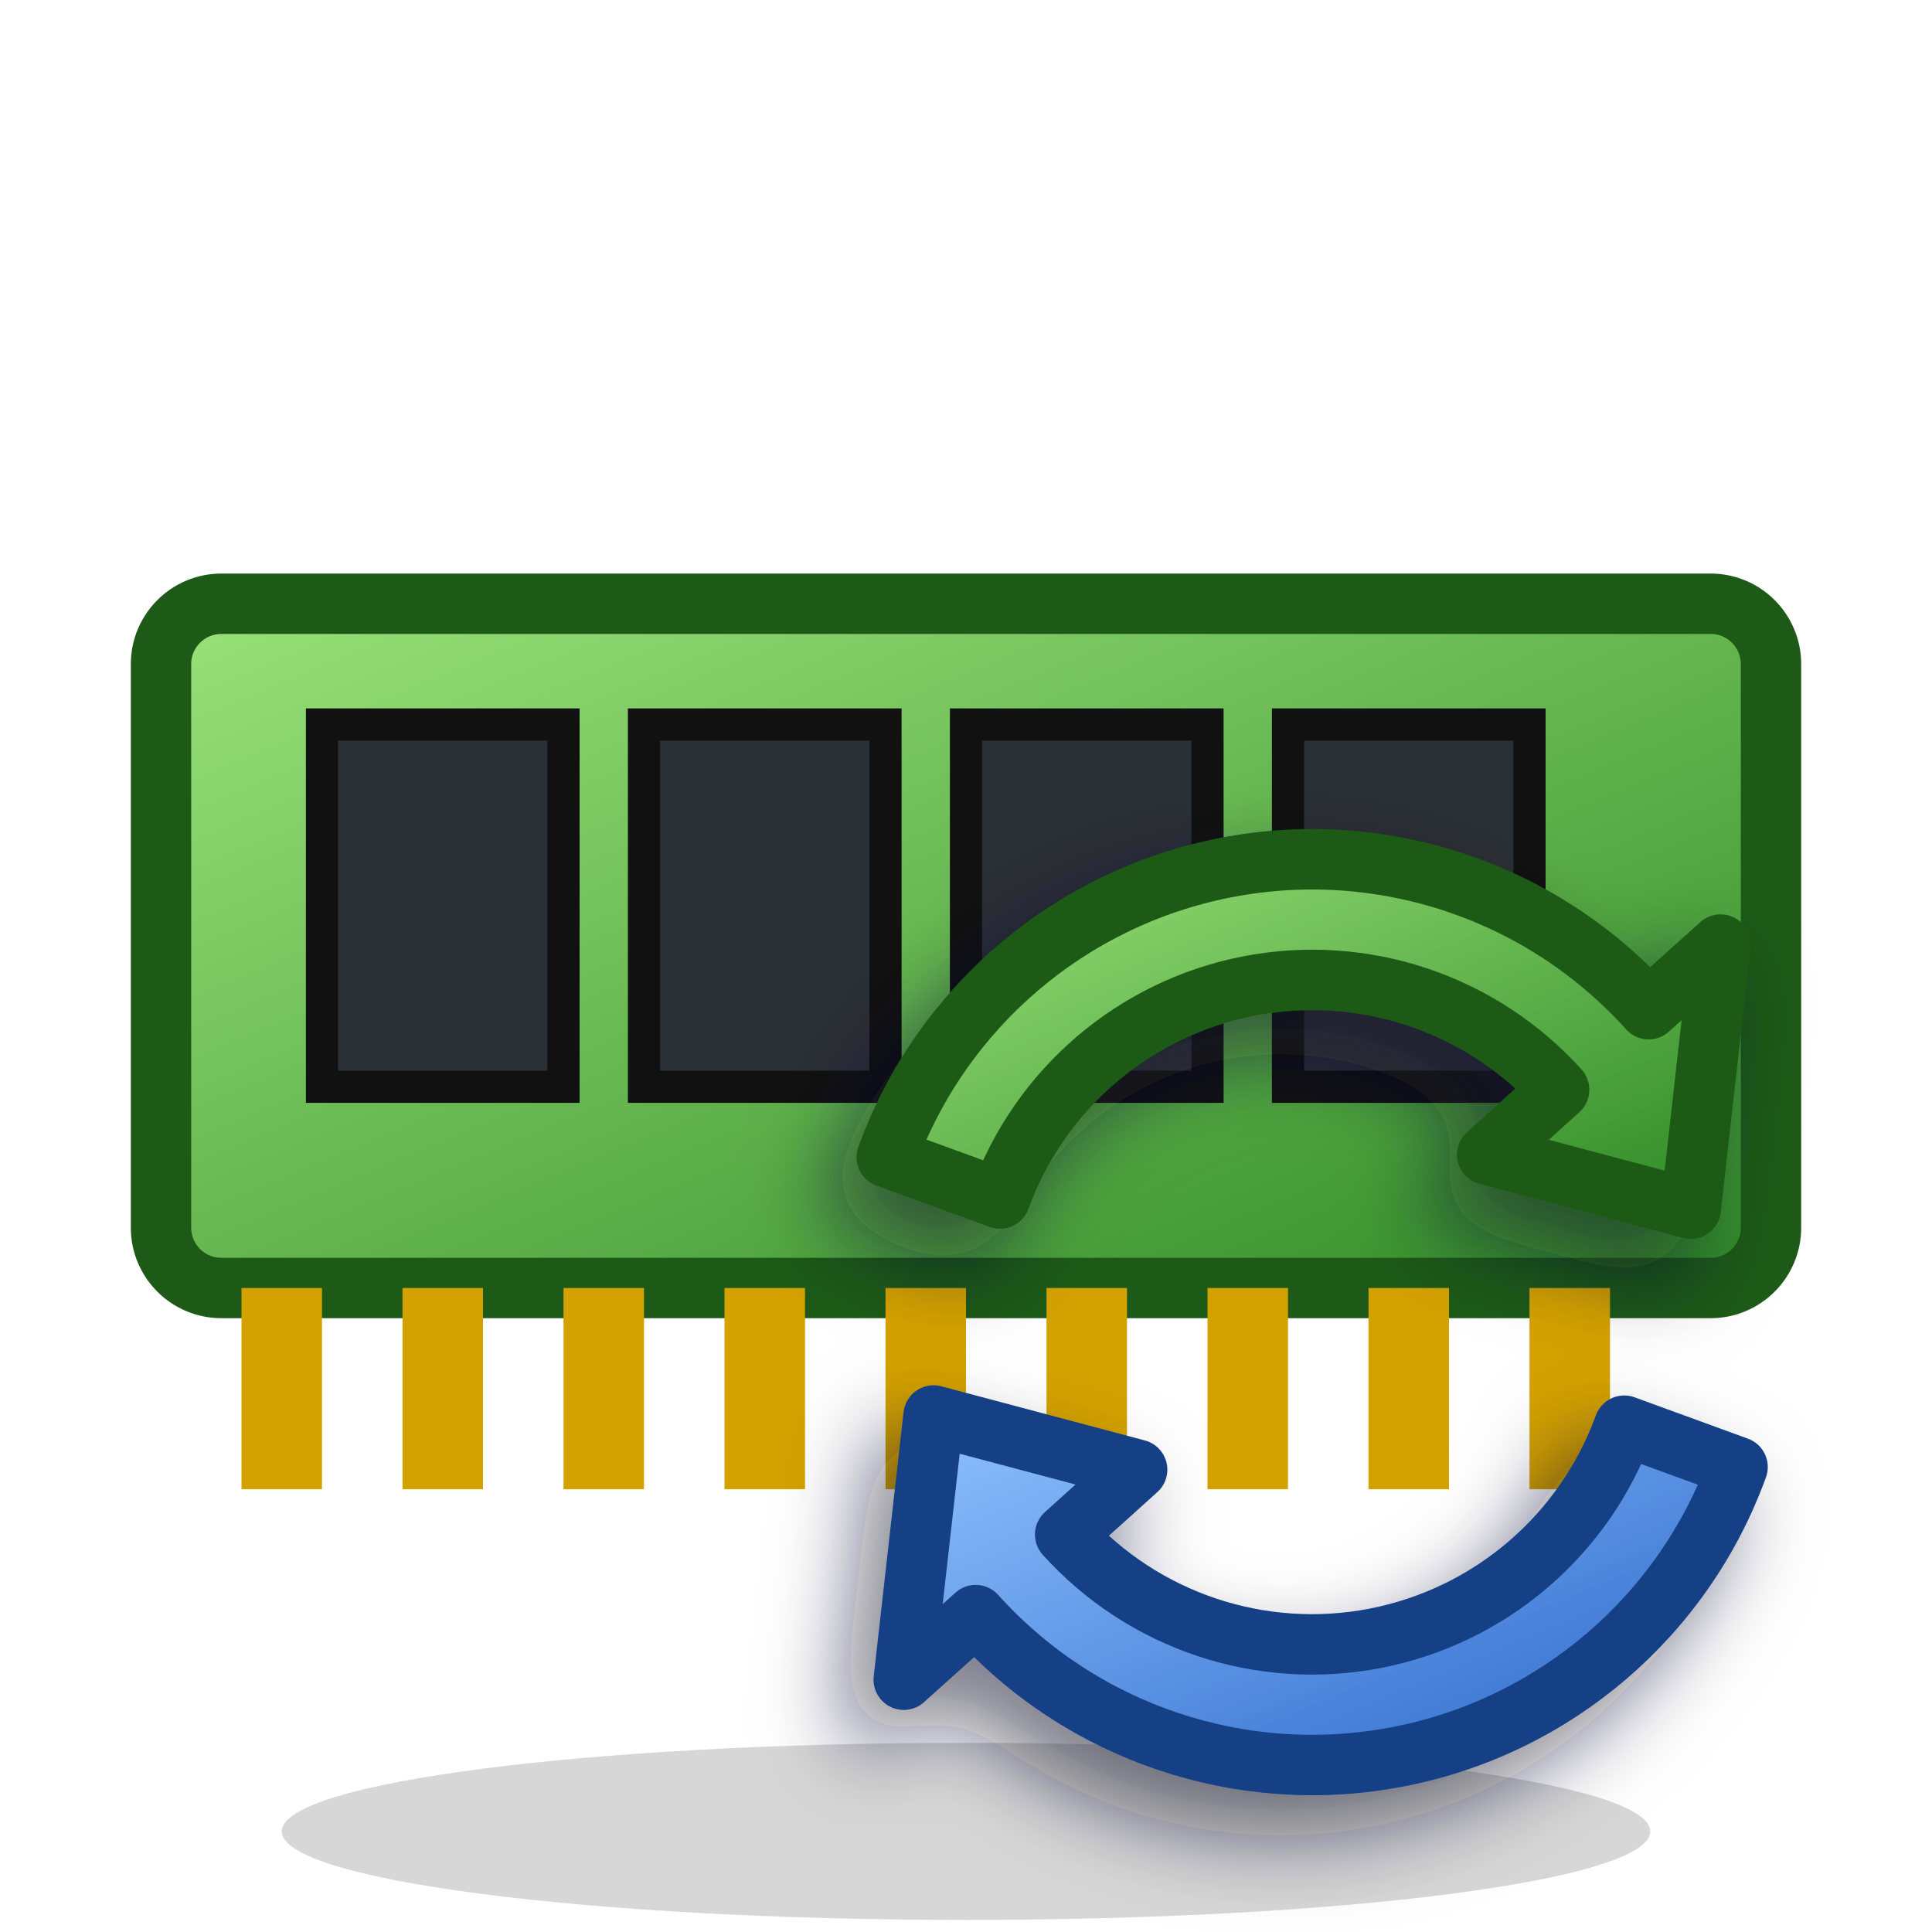
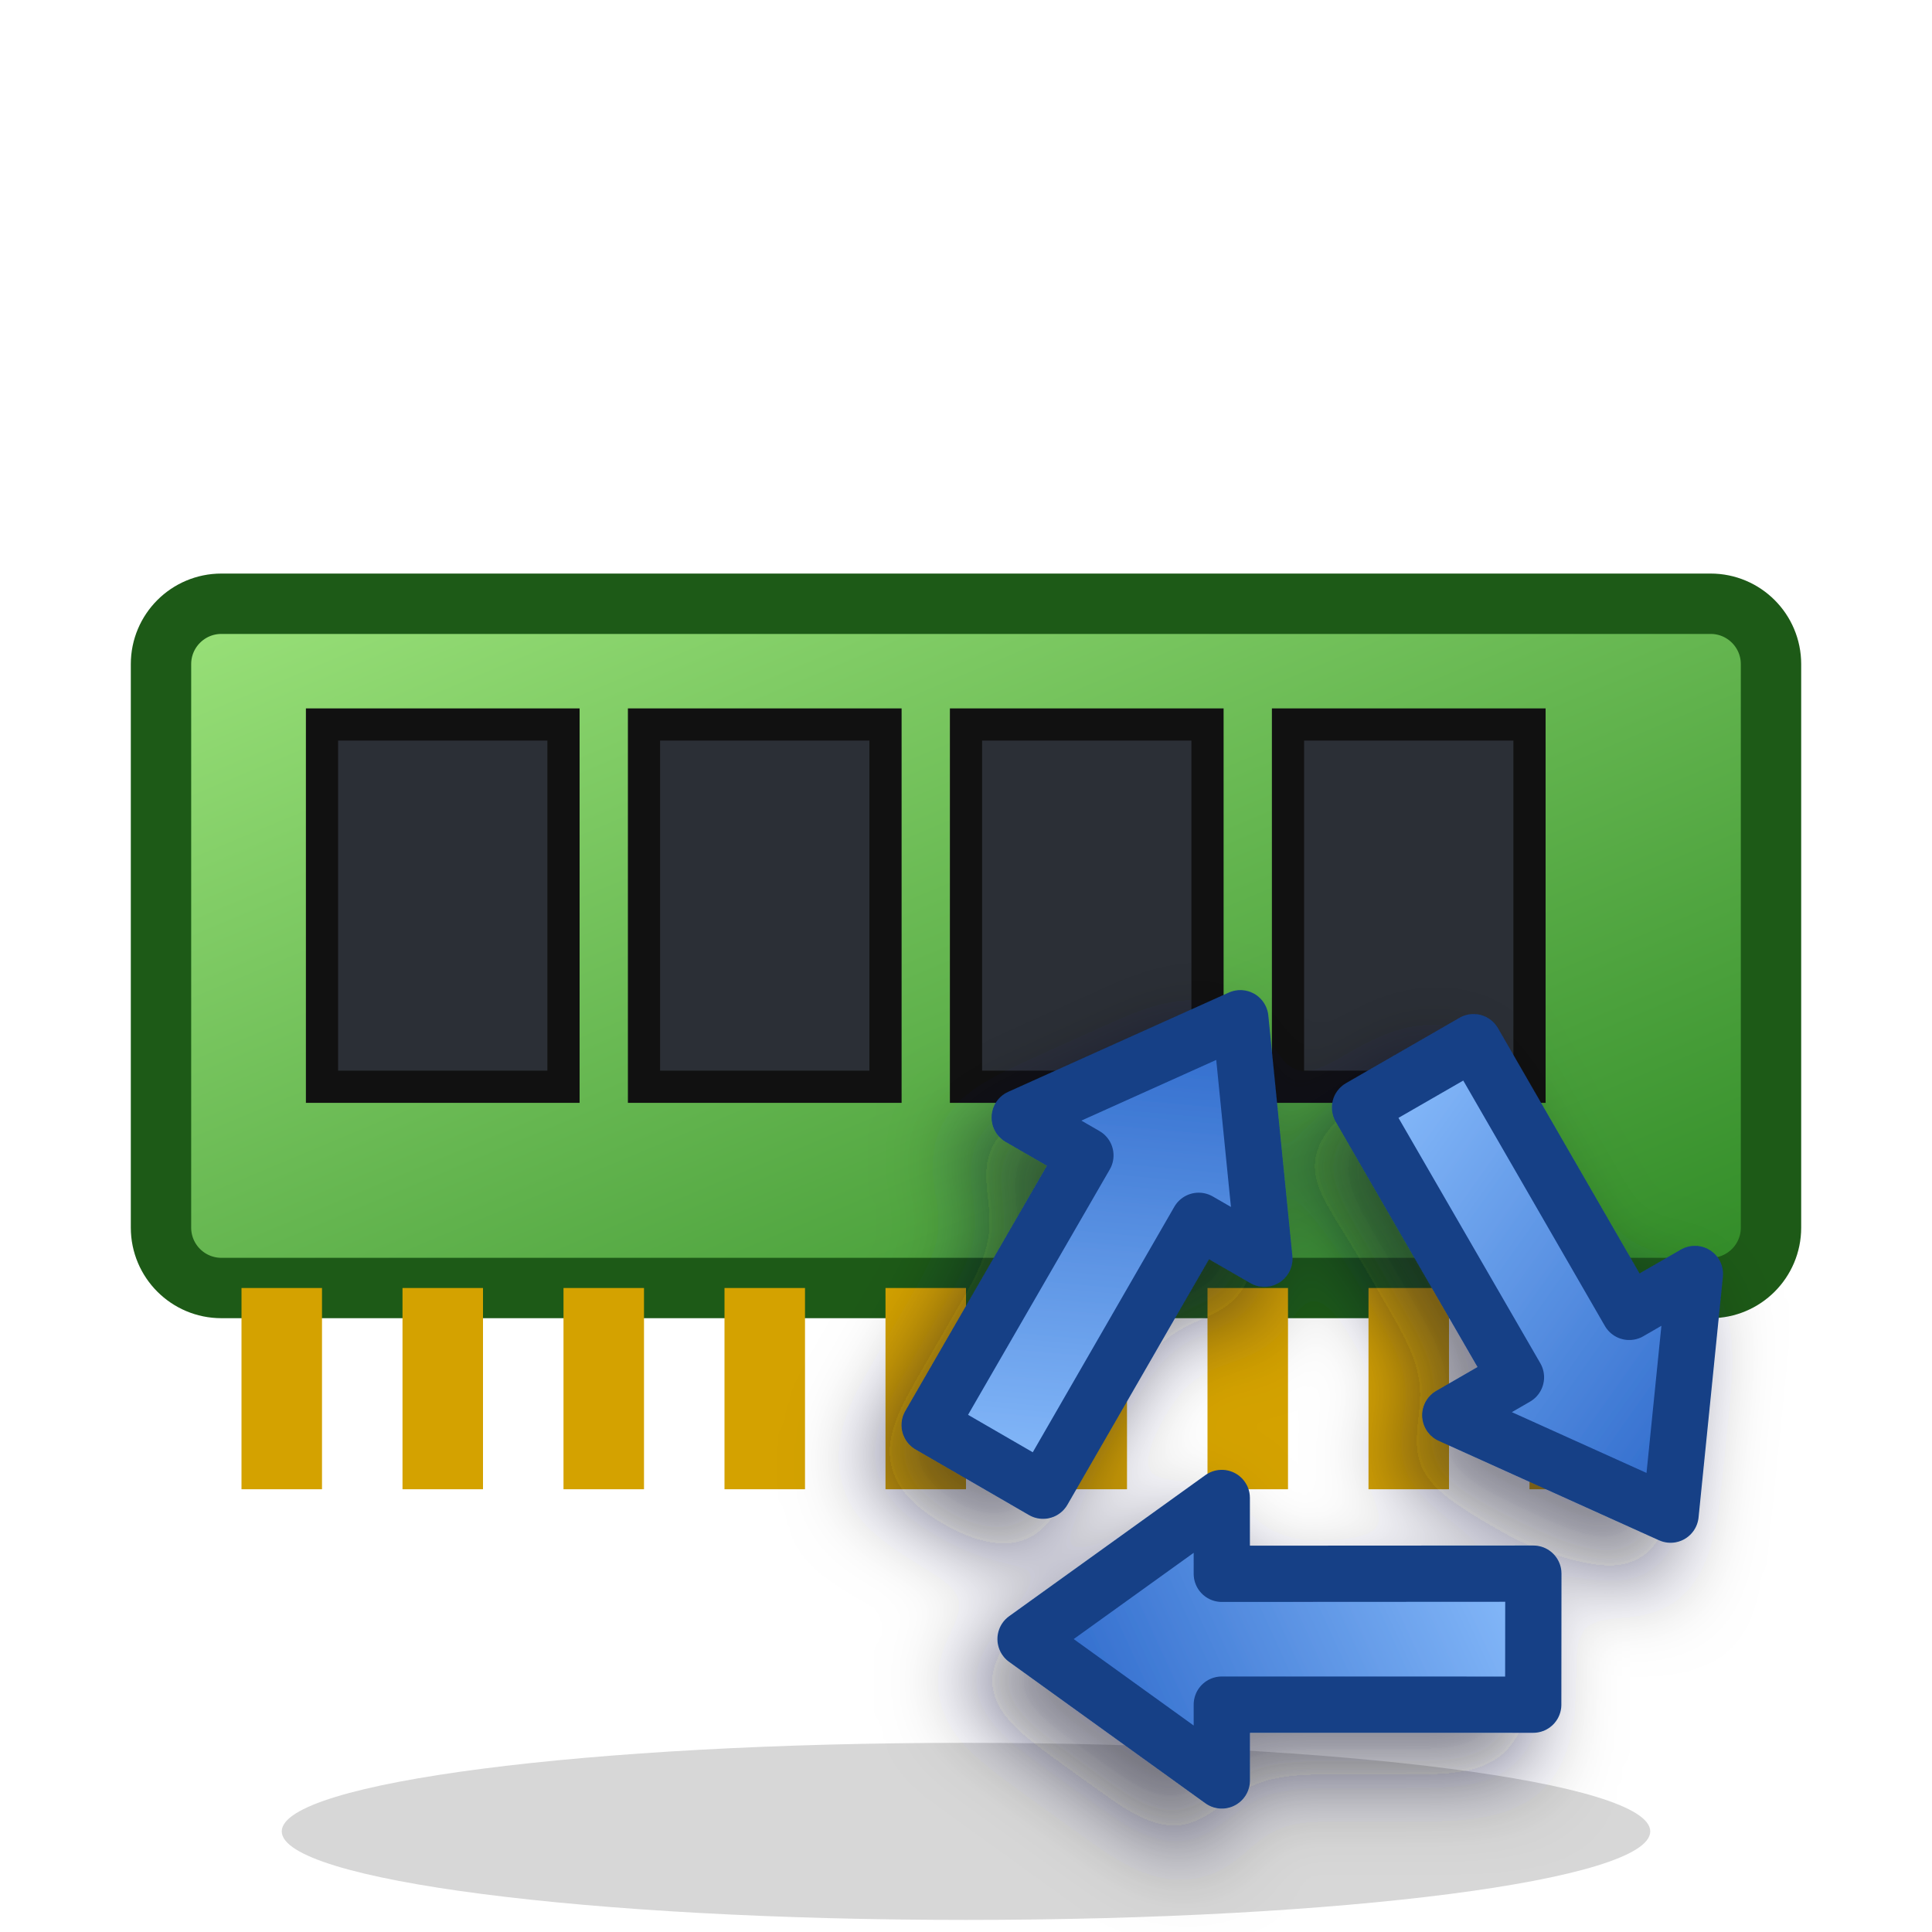
<svg xmlns="http://www.w3.org/2000/svg" viewBox="0 0 48 48" width="48" height="48" class="xp-ic" aria-hidden="true">
  <defs>
    <linearGradient id="i07g1" x1="0" y1="0" x2="1" y2="1">
      <stop offset="0" stop-color="#9be27a" />
      <stop offset="1" stop-color="#2f8a26" />
    </linearGradient>
    <filter id="i07sh" x="-30%" y="-30%" width="160%" height="160%">
      <feDropShadow dx="-1.2" dy="1.6" stdDeviation="1.6" flood-color="#0b1a33" flood-opacity=".55" />
    </filter>
    <linearGradient id="i07g2" x1="0" y1="0" x2="1" y2="1">
-       <stop offset="0" stop-color="#9be27a" />
-       <stop offset="1" stop-color="#2f8a26" />
-     </linearGradient>
-     <linearGradient id="i07g3" x1="0" y1="0" x2="1" y2="1">
      <stop offset="0" stop-color="#8fc2ff" />
      <stop offset="1" stop-color="#2a66c9" />
    </linearGradient>
  </defs>
  <ellipse cx="24" cy="45.5" rx="17" ry="2.2" fill="#000" opacity=".16" />
  <rect x="4" y="15" width="40" height="17" rx="1.5" fill="url(#i07g1)" stroke="#1d5a17" stroke-width="1.5" />
  <rect x="8" y="18" width="6" height="9" fill="#2b2f36" stroke="#111" stroke-width=".8" />
  <rect x="16" y="18" width="6" height="9" fill="#2b2f36" stroke="#111" stroke-width=".8" />
  <rect x="24" y="18" width="6" height="9" fill="#2b2f36" stroke="#111" stroke-width=".8" />
  <rect x="32" y="18" width="6" height="9" fill="#2b2f36" stroke="#111" stroke-width=".8" />
  <path d="M7 32v5" stroke="#d4a200" stroke-width="2" />
  <path d="M11 32v5" stroke="#d4a200" stroke-width="2" />
  <path d="M15 32v5" stroke="#d4a200" stroke-width="2" />
  <path d="M19 32v5" stroke="#d4a200" stroke-width="2" />
  <path d="M23 32v5" stroke="#d4a200" stroke-width="2" />
  <path d="M27 32v5" stroke="#d4a200" stroke-width="2" />
  <path d="M31 32v5" stroke="#d4a200" stroke-width="2" />
  <path d="M35 32v5" stroke="#d4a200" stroke-width="2" />
  <path d="M39 32v5" stroke="#d4a200" stroke-width="2" />
  <g transform="translate(17 17) scale(.65)" filter="url(#i07sh)">
-     <path d="M7.74 18.08A17.30 17.30 0 0 1 36.86 12.42L39.61 9.95L38.47 20.05L30.69 17.98L33.44 15.50A12.70 12.70 0 0 0 12.07 19.66Z" fill="url(#i07g2)" stroke="#1d5a17" stroke-width="2.31" stroke-linejoin="round" />
-     <path d="M40.26 29.92A17.30 17.30 0 0 1 11.14 35.58L8.39 38.05L9.53 27.95L17.31 30.02L14.56 32.50A12.70 12.70 0 0 0 35.93 28.34Z" fill="url(#i07g3)" stroke="#163f86" stroke-width="2.31" stroke-linejoin="round" />
+     <g transform="rotate(0 24 27)">
+       <polygon points="30.17,13.68 36.12,23.99 38.63,22.54 37.70,31.74 29.28,27.94 31.79,26.49 25.83,16.18" fill="url(#i07g2)" stroke="#163f86" stroke-width="2.15" stroke-linejoin="round" />
+     </g>
+     <g transform="rotate(120 24 27)">
+       <polygon points="30.17,13.68 36.12,23.99 38.63,22.54 37.70,31.74 29.28,27.94 31.79,26.49 25.83,16.18" fill="url(#i07g2)" stroke="#163f86" stroke-width="2.15" stroke-linejoin="round" />
+     </g>
+     <g transform="rotate(240 24 27)">
+       <polygon points="30.17,13.68 36.12,23.99 38.63,22.54 37.70,31.74 29.28,27.94 31.79,26.49 25.83,16.18" fill="url(#i07g2)" stroke="#163f86" stroke-width="2.15" stroke-linejoin="round" />
+     </g>
  </g>
</svg>
